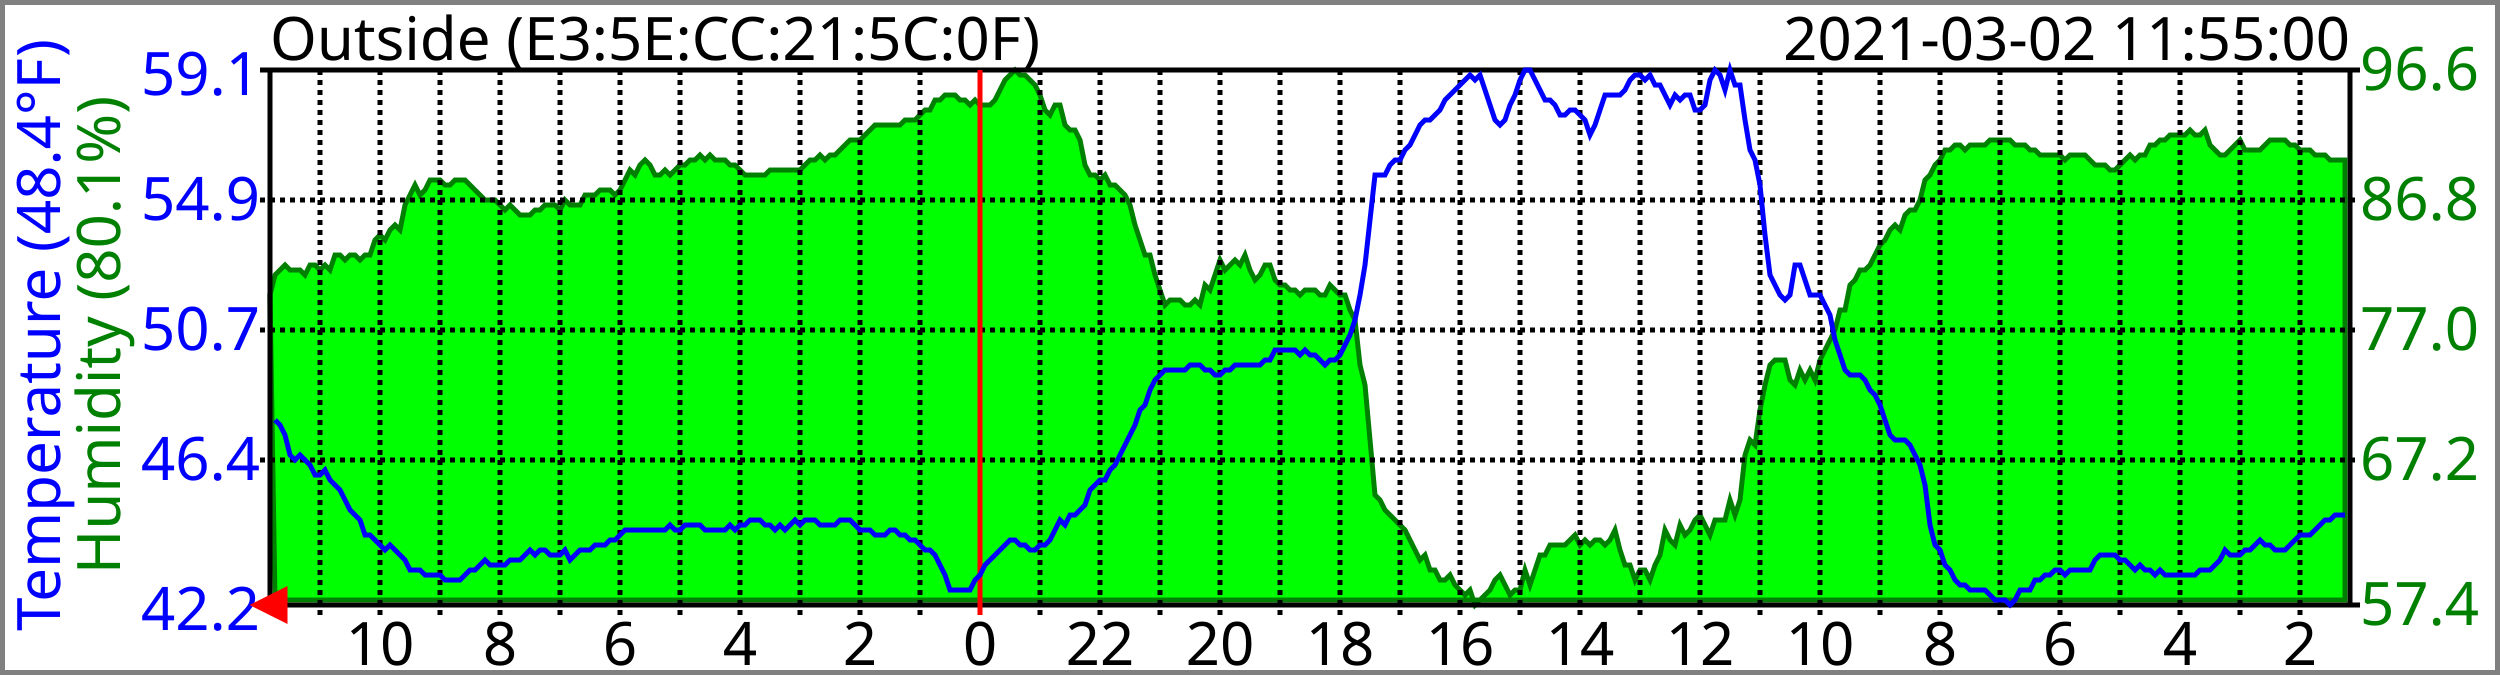
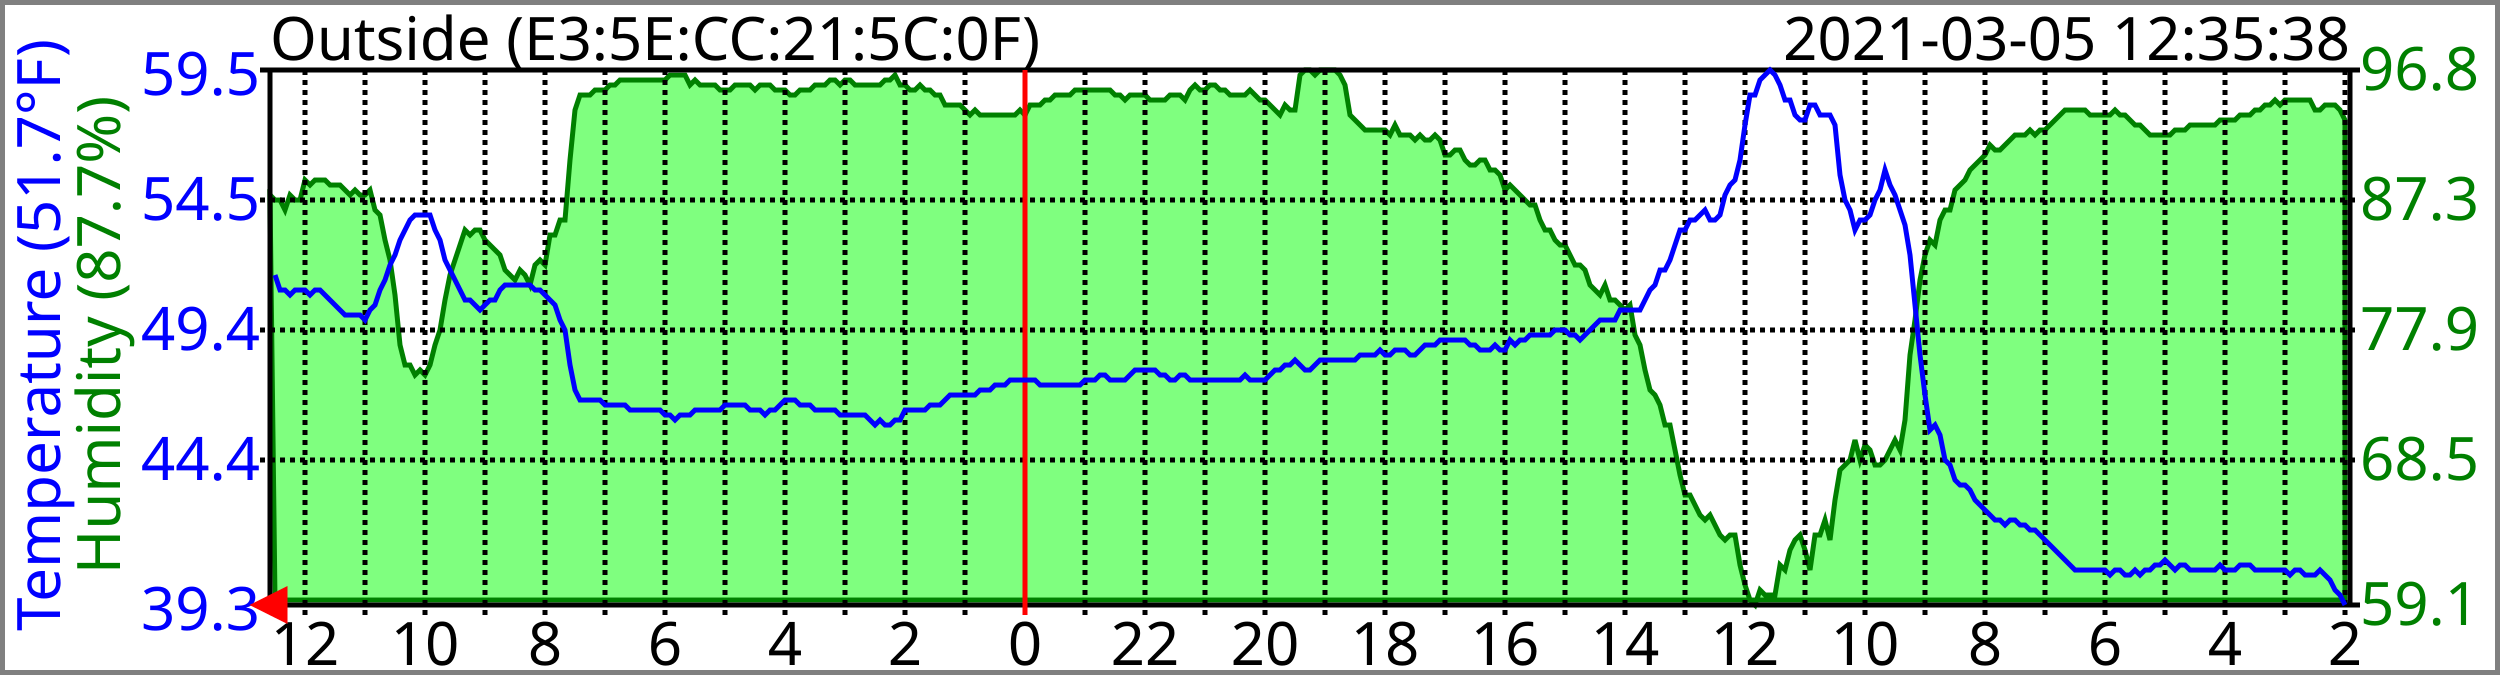
<svg xmlns="http://www.w3.org/2000/svg" width="500" height="135">
  <style>
- 		text {
- 			font-family: sans-serif;
- 			font-size: 12px;
- 		}
- 		line {
- 			stroke: black;
- 		}
- 	</style>
-   <rect width="500" height="135" stroke="grey" stroke-width="2" fill-opacity="0" />
+     text { font-family: sans-serif; font-size: 12px; fill: black; }
+     line { stroke: black; }
+     polygon { fill-opacity:0.5; }
+     @media screen and (prefers-color-scheme: dark) {
+     text { fill: grey; }
+     line { stroke: grey; }
+     }
+   </style>
+   <rect style="fill-opacity:0;stroke:grey;stroke-width:2" width="500" height="135" />
  <text x="54" y="12">Outside (E3:5E:CC:21:5C:0F)</text>
-   <text fill="blue" text-anchor="middle" x="12" y="67" transform="rotate(270 12,67)">Temperature (48.4°F)</text>
-   <text fill="green" text-anchor="middle" x="24" y="67" transform="rotate(270 24,67)">Humidity (80.1%)</text>
-   <text text-anchor="end" x="470" y="12">2021-03-02 11:55:00</text>
-   <polygon style="fill:lime;stroke:green" points="55,120 54,59 55,55 56,54 57,53 58,54 59,54 60,54 61,55 62,53 63,53 64,54 65,53 66,54 67,51 68,51 69,52 70,51 71,51 72,52 73,51 74,51 75,48 76,47 77,48 78,46 79,45 80,46 81,41 82,39 83,37 84,39 85,38 86,36 87,36 88,36 89,37 90,37 91,36 92,36 93,36 94,37 95,38 96,39 97,40 98,40 99,40 100,41 101,42 102,41 103,42 104,43 105,43 106,43 107,42 108,42 109,41 110,41 111,41 112,42 113,40 114,41 115,41 116,41 117,39 118,39 119,39 120,38 121,38 122,38 123,39 124,38 125,36 126,34 127,35 128,33 129,32 130,33 131,35 132,35 133,34 134,35 135,34 136,33 137,33 138,32 139,32 140,31 141,32 142,31 143,32 144,32 145,32 146,33 147,33 148,34 149,35 150,35 151,35 152,35 153,35 154,34 155,34 156,34 157,34 158,34 159,34 160,34 161,33 162,32 163,32 164,31 165,32 166,31 167,31 168,30 169,29 170,28 171,28 172,28 173,27 174,26 175,25 176,25 177,25 178,25 179,25 180,25 181,24 182,24 183,24 184,23 185,22 186,22 187,20 188,20 189,19 190,19 191,19 192,20 193,20 194,21 195,20 196,21 197,21 198,21 199,20 200,18 201,16 202,15 203,14 204,15 205,15 206,16 207,17 208,19 209,22 210,23 211,21 212,21 213,25 214,26 215,26 216,28 217,33 218,35 219,35 220,36 221,35 222,37 223,37 224,38 225,39 226,41 227,45 228,48 229,51 230,51 231,55 232,58 233,61 234,60 235,60 236,60 237,61 238,61 239,60 240,61 241,57 242,58 243,55 244,52 245,54 246,53 247,52 248,53 249,51 250,54 251,56 252,55 253,53 254,53 255,56 256,57 257,57 258,58 259,58 260,59 261,58 262,58 263,58 264,59 265,59 266,57 267,58 268,59 269,59 270,62 271,64 272,73 273,77 274,88 275,99 276,100 277,102 278,103 279,104 280,105 281,106 282,108 283,110 284,112 285,111 286,114 287,114 288,116 289,116 290,115 291,117 292,118 293,119 294,118 295,121 296,120 297,119 298,118 299,116 300,115 301,117 302,119 303,118 304,118 305,114 306,117 307,114 308,111 309,111 310,109 311,109 312,109 313,109 314,108 315,107 316,109 317,108 318,109 319,108 320,108 321,109 322,108 323,106 324,110 325,113 326,113 327,116 328,114 329,114 330,116 331,113 332,111 333,106 334,108 335,109 336,105 337,107 338,106 339,104 340,103 341,105 342,107 343,104 344,104 345,104 346,100 347,103 348,100 349,91 350,88 351,89 352,82 353,77 354,73 355,72 356,72 357,72 358,76 359,77 360,74 361,76 362,74 363,76 364,72 365,70 366,68 367,66 368,62 369,62 370,57 371,56 372,54 373,54 374,53 375,51 376,49 377,48 378,46 379,45 380,46 381,43 382,42 383,42 384,40 385,36 386,35 387,33 388,32 389,30 390,30 391,29 392,29 393,30 394,29 395,29 396,29 397,29 398,28 399,28 400,28 401,28 402,28 403,29 404,29 405,29 406,30 407,30 408,31 409,31 410,31 411,31 412,31 413,32 414,31 415,31 416,31 417,31 418,32 419,33 420,33 421,33 422,34 423,34 424,33 425,32 426,31 427,32 428,31 429,31 430,29 431,29 432,28 433,28 434,27 435,27 436,27 437,27 438,26 439,27 440,27 441,26 442,29 443,30 444,31 445,31 446,30 447,29 448,28 449,30 450,30 451,30 452,30 453,29 454,28 455,28 456,28 457,28 458,29 459,29 460,30 461,30 462,30 463,31 464,31 465,31 466,32 467,32 468,32 469,32 469,120" />
+   <text style="text-anchor:end" x="470" y="12">2021-03-05 12:35:38</text>
+   <text style="fill:blue;text-anchor:middle" x="12" y="67" transform="rotate(270 12,67)">Temperature (51.7°F)</text>
+   <text style="fill:green;text-anchor:middle" x="24" y="67" transform="rotate(270 24,67)">Humidity (87.7%)</text>
+   <polygon style="fill:lime;stroke:green" points="55,120 54,39 55,40 56,40 57,42 58,39 59,40 60,40 61,36 62,37 63,36 64,36 65,36 66,37 67,37 68,37 69,38 70,39 71,38 72,39 73,39 74,38 75,42 76,43 77,48 78,52 79,59 80,69 81,73 82,73 83,75 84,74 85,75 86,73 87,69 88,66 89,60 90,55 91,52 92,49 93,46 94,47 95,46 96,46 97,48 98,49 99,50 100,51 101,54 102,55 103,56 104,54 105,55 106,57 107,53 108,52 109,53 110,47 111,47 112,44 113,44 114,32 115,22 116,19 117,19 118,19 119,18 120,18 121,18 122,17 123,17 124,16 125,16 126,16 127,16 128,16 129,16 130,16 131,16 132,16 133,16 134,15 135,15 136,15 137,15 138,17 139,16 140,17 141,17 142,17 143,17 144,18 145,18 146,18 147,17 148,17 149,17 150,17 151,18 152,17 153,17 154,17 155,18 156,18 157,18 158,19 159,19 160,18 161,18 162,18 163,17 164,17 165,17 166,16 167,16 168,17 169,16 170,16 171,17 172,17 173,17 174,17 175,17 176,17 177,16 178,16 179,15 180,17 181,17 182,18 183,18 184,17 185,18 186,18 187,19 188,19 189,21 190,21 191,21 192,21 193,22 194,23 195,22 196,23 197,23 198,23 199,23 200,23 201,23 202,23 203,23 204,22 205,23 206,21 207,21 208,21 209,20 210,20 211,19 212,19 213,19 214,19 215,18 216,18 217,18 218,18 219,18 220,18 221,18 222,18 223,19 224,19 225,20 226,19 227,19 228,19 229,19 230,20 231,20 232,20 233,20 234,19 235,19 236,19 237,20 238,18 239,17 240,18 241,18 242,17 243,17 244,18 245,18 246,19 247,19 248,19 249,19 250,18 251,19 252,20 253,20 254,21 255,22 256,23 257,21 258,22 259,22 260,15 261,14 262,14 263,15 264,14 265,14 266,14 267,14 268,15 269,17 270,23 271,24 272,25 273,26 274,26 275,26 276,26 277,26 278,27 279,25 280,27 281,27 282,27 283,28 284,27 285,28 286,28 287,27 288,28 289,31 290,31 291,30 292,30 293,32 294,33 295,33 296,32 297,32 298,34 299,34 300,35 301,38 302,37 303,38 304,39 305,40 306,41 307,41 308,44 309,46 310,46 311,48 312,49 313,49 314,51 315,53 316,53 317,54 318,57 319,58 320,59 321,57 322,60 323,60 324,61 325,62 326,61 327,67 328,69 329,74 330,78 331,79 332,81 333,85 334,85 335,90 336,95 337,99 338,99 339,101 340,103 341,104 342,103 343,105 344,107 345,108 346,107 347,107 348,113 349,117 350,120 351,121 352,118 353,119 354,119 355,119 356,113 357,114 358,110 359,108 360,107 361,110 362,114 363,107 364,107 365,104 366,108 367,100 368,94 369,93 370,92 371,88 372,92 373,89 374,90 375,93 376,93 377,92 378,90 379,88 380,90 381,84 382,71 383,64 384,56 385,51 386,48 387,49 388,44 389,42 390,42 391,38 392,37 393,36 394,34 395,33 396,32 397,31 398,29 399,30 400,30 401,29 402,28 403,27 404,27 405,27 406,26 407,27 408,26 409,26 410,25 411,24 412,23 413,22 414,22 415,22 416,22 417,22 418,23 419,23 420,23 421,23 422,23 423,22 424,23 425,23 426,24 427,25 428,25 429,26 430,27 431,27 432,27 433,27 434,27 435,26 436,26 437,26 438,25 439,25 440,25 441,25 442,25 443,25 444,24 445,24 446,24 447,24 448,23 449,23 450,23 451,22 452,22 453,21 454,21 455,20 456,21 457,20 458,20 459,20 460,20 461,20 462,20 463,22 464,22 465,21 466,21 467,21 468,22 469,24 469,120" />
  <line x1="52" y1="14" x2="472" y2="14" />
-   <text fill="blue" text-anchor="end" x="52" y="19">59.1</text>
-   <text fill="green" x="472" y="18">96.6</text>
+   <text style="fill:blue;text-anchor:end" x="52" y="19">59.5</text>
+   <text style="fill:green" x="472" y="18">96.8</text>
  <line x1="52" y1="121" x2="472" y2="121" />
-   <text fill="blue" text-anchor="end" x="52" y="126">42.2</text>
-   <text fill="green" x="472" y="125">57.4</text>
+   <text style="fill:blue;text-anchor:end" x="52" y="126">39.3</text>
+   <text style="fill:green" x="472" y="125">59.1</text>
  <line x1="54" y1="14" x2="54" y2="121" />
  <line x1="470" y1="14" x2="470" y2="121" />
-   <line x1="52" y1="40" x2="472" y2="40" stroke-dasharray="1,1" />
-   <text fill="blue" text-anchor="end" x="52" y="44">54.9</text>
-   <text fill="green" x="472" y="44">86.8</text>
-   <line x1="52" y1="66" x2="472" y2="66" stroke-dasharray="1,1" />
-   <text fill="blue" text-anchor="end" x="52" y="70">50.7</text>
-   <text fill="green" x="472" y="70">77.0</text>
-   <line x1="52" y1="92" x2="472" y2="92" stroke-dasharray="1,1" />
-   <text fill="blue" text-anchor="end" x="52" y="96">46.4</text>
-   <text fill="green" x="472" y="96">67.2</text>
-   <line stroke-dasharray="1,1" x1="64" y1="14" x2="64" y2="123" />
-   <line stroke-dasharray="1,1" x1="76" y1="14" x2="76" y2="123" />
-   <text text-anchor="middle" x="76" y="133">10</text>
-   <line stroke-dasharray="1,1" x1="88" y1="14" x2="88" y2="123" />
-   <line stroke-dasharray="1,1" x1="100" y1="14" x2="100" y2="123" />
-   <text text-anchor="middle" x="100" y="133">8</text>
-   <line stroke-dasharray="1,1" x1="112" y1="14" x2="112" y2="123" />
-   <line stroke-dasharray="1,1" x1="124" y1="14" x2="124" y2="123" />
-   <text text-anchor="middle" x="124" y="133">6</text>
-   <line stroke-dasharray="1,1" x1="136" y1="14" x2="136" y2="123" />
-   <line stroke-dasharray="1,1" x1="148" y1="14" x2="148" y2="123" />
-   <text text-anchor="middle" x="148" y="133">4</text>
-   <line stroke-dasharray="1,1" x1="160" y1="14" x2="160" y2="123" />
-   <line stroke-dasharray="1,1" x1="172" y1="14" x2="172" y2="123" />
-   <text text-anchor="middle" x="172" y="133">2</text>
-   <line stroke-dasharray="1,1" x1="184" y1="14" x2="184" y2="123" />
-   <line style="stroke:red" x1="196" y1="14" x2="196" y2="123" />
-   <text text-anchor="middle" x="196" y="133">0</text>
-   <line stroke-dasharray="1,1" x1="208" y1="14" x2="208" y2="123" />
-   <line stroke-dasharray="1,1" x1="220" y1="14" x2="220" y2="123" />
-   <text text-anchor="middle" x="220" y="133">22</text>
-   <line stroke-dasharray="1,1" x1="232" y1="14" x2="232" y2="123" />
-   <line stroke-dasharray="1,1" x1="244" y1="14" x2="244" y2="123" />
-   <text text-anchor="middle" x="244" y="133">20</text>
-   <line stroke-dasharray="1,1" x1="256" y1="14" x2="256" y2="123" />
-   <line stroke-dasharray="1,1" x1="268" y1="14" x2="268" y2="123" />
-   <text text-anchor="middle" x="268" y="133">18</text>
-   <line stroke-dasharray="1,1" x1="280" y1="14" x2="280" y2="123" />
-   <line stroke-dasharray="1,1" x1="292" y1="14" x2="292" y2="123" />
-   <text text-anchor="middle" x="292" y="133">16</text>
-   <line stroke-dasharray="1,1" x1="304" y1="14" x2="304" y2="123" />
-   <line stroke-dasharray="1,1" x1="316" y1="14" x2="316" y2="123" />
-   <text text-anchor="middle" x="316" y="133">14</text>
-   <line stroke-dasharray="1,1" x1="328" y1="14" x2="328" y2="123" />
-   <line stroke-dasharray="1,1" x1="340" y1="14" x2="340" y2="123" />
-   <text text-anchor="middle" x="340" y="133">12</text>
-   <line stroke-dasharray="1,1" x1="352" y1="14" x2="352" y2="123" />
-   <line stroke-dasharray="1,1" x1="364" y1="14" x2="364" y2="123" />
-   <text text-anchor="middle" x="364" y="133">10</text>
-   <line stroke-dasharray="1,1" x1="376" y1="14" x2="376" y2="123" />
-   <line stroke-dasharray="1,1" x1="388" y1="14" x2="388" y2="123" />
-   <text text-anchor="middle" x="388" y="133">8</text>
-   <line stroke-dasharray="1,1" x1="400" y1="14" x2="400" y2="123" />
-   <line stroke-dasharray="1,1" x1="412" y1="14" x2="412" y2="123" />
-   <text text-anchor="middle" x="412" y="133">6</text>
-   <line stroke-dasharray="1,1" x1="424" y1="14" x2="424" y2="123" />
-   <line stroke-dasharray="1,1" x1="436" y1="14" x2="436" y2="123" />
-   <text text-anchor="middle" x="436" y="133">4</text>
-   <line stroke-dasharray="1,1" x1="448" y1="14" x2="448" y2="123" />
-   <line stroke-dasharray="1,1" x1="460" y1="14" x2="460" y2="123" />
-   <text text-anchor="middle" x="460" y="133">2</text>
-   <polygon stroke="red" fill="red" points="51,121 57,118 57,124" />
-   <polyline style="fill:none;stroke:blue" points="55,84 56,85 57,87 58,91 59,92 60,91 61,92 62,93 63,95 64,95 65,94 66,96 67,97 68,98 69,100 70,102 71,103 72,104 73,107 74,107 75,108 76,109 77,110 78,109 79,110 80,111 81,112 82,114 83,114 84,114 85,115 86,115 87,115 88,115 89,116 90,116 91,116 92,116 93,115 94,114 95,114 96,113 97,112 98,113 99,113 100,113 101,113 102,112 103,112 104,112 105,111 106,110 107,111 108,110 109,110 110,111 111,111 112,111 113,110 114,112 115,111 116,110 117,110 118,110 119,109 120,109 121,109 122,108 123,108 124,107 125,106 126,106 127,106 128,106 129,106 130,106 131,106 132,106 133,106 134,105 135,106 136,106 137,105 138,105 139,105 140,105 141,106 142,106 143,106 144,106 145,106 146,105 147,106 148,105 149,105 150,104 151,104 152,104 153,105 154,105 155,106 156,105 157,106 158,105 159,104 160,105 161,104 162,104 163,104 164,105 165,105 166,105 167,105 168,104 169,104 170,104 171,105 172,106 173,106 174,106 175,107 176,107 177,107 178,106 179,106 180,107 181,107 182,108 183,108 184,109 185,110 186,110 187,111 188,113 189,115 190,118 191,118 192,118 193,118 194,118 195,116 196,115 197,113 198,112 199,111 200,110 201,109 202,108 203,108 204,109 205,109 206,110 207,110 208,109 209,109 210,108 211,106 212,104 213,105 214,103 215,103 216,102 217,101 218,98 219,97 220,96 221,96 222,94 223,93 224,91 225,89 226,87 227,85 228,82 229,81 230,78 231,76 232,75 233,74 234,74 235,74 236,74 237,74 238,73 239,73 240,73 241,74 242,74 243,75 244,75 245,74 246,74 247,73 248,73 249,73 250,73 251,73 252,73 253,72 254,72 255,70 256,70 257,70 258,70 259,70 260,71 261,70 262,71 263,71 264,72 265,73 266,72 267,72 268,71 269,69 270,67 271,64 272,59 273,53 274,44 275,35 276,35 277,35 278,33 279,32 280,32 281,30 282,29 283,27 284,25 285,24 286,24 287,23 288,22 289,20 290,19 291,18 292,17 293,16 294,15 295,16 296,15 297,18 298,21 299,24 300,25 301,24 302,21 303,19 304,16 305,14 306,14 307,16 308,18 309,20 310,20 311,21 312,23 313,23 314,22 315,22 316,23 317,24 318,27 319,25 320,22 321,19 322,19 323,19 324,19 325,18 326,16 327,15 328,15 329,16 330,15 331,17 332,17 333,19 334,21 335,19 336,20 337,19 338,19 339,22 340,22 341,21 342,16 343,14 344,15 345,18 346,14 347,17 348,17 349,24 350,30 351,32 352,37 353,47 354,55 355,57 356,59 357,60 358,59 359,53 360,53 361,56 362,59 363,59 364,59 365,61 366,63 367,68 368,71 369,74 370,75 371,75 372,75 373,76 374,78 375,79 376,81 377,84 378,87 379,88 380,88 381,88 382,89 383,91 384,93 385,97 386,105 387,109 388,110 389,113 390,114 391,116 392,117 393,117 394,118 395,118 396,118 397,118 398,119 399,120 400,120 401,120 402,121 403,120 404,118 405,118 406,118 407,116 408,116 409,115 410,115 411,114 412,114 413,115 414,114 415,114 416,114 417,114 418,114 419,112 420,111 421,111 422,111 423,111 424,112 425,112 426,113 427,114 428,113 429,114 430,114 431,115 432,114 433,115 434,115 435,115 436,115 437,115 438,115 439,115 440,114 441,114 442,114 443,113 444,112 445,110 446,111 447,111 448,111 449,110 450,110 451,109 452,108 453,109 454,109 455,110 456,110 457,110 458,109 459,108 460,107 461,107 462,107 463,106 464,105 465,104 466,104 467,103 468,103 469,103 " />
+   <line style="stroke-dasharray:1" x1="52" y1="40" x2="472" y2="40" />
+   <text style="fill:blue;text-anchor:end" x="52" y="44">54.5</text>
+   <text style="fill:green" x="472" y="44">87.3</text>
+   <line style="stroke-dasharray:1" x1="52" y1="66" x2="472" y2="66" />
+   <text style="fill:blue;text-anchor:end" x="52" y="70">49.4</text>
+   <text style="fill:green" x="472" y="70">77.9</text>
+   <line style="stroke-dasharray:1" x1="52" y1="92" x2="472" y2="92" />
+   <text style="fill:blue;text-anchor:end" x="52" y="96">44.4</text>
+   <text style="fill:green" x="472" y="96">68.5</text>
+   <line style="stroke-dasharray:1" x1="61" y1="14" x2="61" y2="123" />
+   <text style="text-anchor:middle" x="61" y="133">12</text>
+   <line style="stroke-dasharray:1" x1="73" y1="14" x2="73" y2="123" />
+   <line style="stroke-dasharray:1" x1="85" y1="14" x2="85" y2="123" />
+   <text style="text-anchor:middle" x="85" y="133">10</text>
+   <line style="stroke-dasharray:1" x1="97" y1="14" x2="97" y2="123" />
+   <line style="stroke-dasharray:1" x1="109" y1="14" x2="109" y2="123" />
+   <text style="text-anchor:middle" x="109" y="133">8</text>
+   <line style="stroke-dasharray:1" x1="121" y1="14" x2="121" y2="123" />
+   <line style="stroke-dasharray:1" x1="133" y1="14" x2="133" y2="123" />
+   <text style="text-anchor:middle" x="133" y="133">6</text>
+   <line style="stroke-dasharray:1" x1="145" y1="14" x2="145" y2="123" />
+   <line style="stroke-dasharray:1" x1="157" y1="14" x2="157" y2="123" />
+   <text style="text-anchor:middle" x="157" y="133">4</text>
+   <line style="stroke-dasharray:1" x1="169" y1="14" x2="169" y2="123" />
+   <line style="stroke-dasharray:1" x1="181" y1="14" x2="181" y2="123" />
+   <text style="text-anchor:middle" x="181" y="133">2</text>
+   <line style="stroke-dasharray:1" x1="193" y1="14" x2="193" y2="123" />
+   <line style="stroke:red" x1="205" y1="14" x2="205" y2="123" />
+   <text style="text-anchor:middle" x="205" y="133">0</text>
+   <line style="stroke-dasharray:1" x1="217" y1="14" x2="217" y2="123" />
+   <line style="stroke-dasharray:1" x1="229" y1="14" x2="229" y2="123" />
+   <text style="text-anchor:middle" x="229" y="133">22</text>
+   <line style="stroke-dasharray:1" x1="241" y1="14" x2="241" y2="123" />
+   <line style="stroke-dasharray:1" x1="253" y1="14" x2="253" y2="123" />
+   <text style="text-anchor:middle" x="253" y="133">20</text>
+   <line style="stroke-dasharray:1" x1="265" y1="14" x2="265" y2="123" />
+   <line style="stroke-dasharray:1" x1="277" y1="14" x2="277" y2="123" />
+   <text style="text-anchor:middle" x="277" y="133">18</text>
+   <line style="stroke-dasharray:1" x1="289" y1="14" x2="289" y2="123" />
+   <line style="stroke-dasharray:1" x1="301" y1="14" x2="301" y2="123" />
+   <text style="text-anchor:middle" x="301" y="133">16</text>
+   <line style="stroke-dasharray:1" x1="313" y1="14" x2="313" y2="123" />
+   <line style="stroke-dasharray:1" x1="325" y1="14" x2="325" y2="123" />
+   <text style="text-anchor:middle" x="325" y="133">14</text>
+   <line style="stroke-dasharray:1" x1="337" y1="14" x2="337" y2="123" />
+   <line style="stroke-dasharray:1" x1="349" y1="14" x2="349" y2="123" />
+   <text style="text-anchor:middle" x="349" y="133">12</text>
+   <line style="stroke-dasharray:1" x1="361" y1="14" x2="361" y2="123" />
+   <line style="stroke-dasharray:1" x1="373" y1="14" x2="373" y2="123" />
+   <text style="text-anchor:middle" x="373" y="133">10</text>
+   <line style="stroke-dasharray:1" x1="385" y1="14" x2="385" y2="123" />
+   <line style="stroke-dasharray:1" x1="397" y1="14" x2="397" y2="123" />
+   <text style="text-anchor:middle" x="397" y="133">8</text>
+   <line style="stroke-dasharray:1" x1="409" y1="14" x2="409" y2="123" />
+   <line style="stroke-dasharray:1" x1="421" y1="14" x2="421" y2="123" />
+   <text style="text-anchor:middle" x="421" y="133">6</text>
+   <line style="stroke-dasharray:1" x1="433" y1="14" x2="433" y2="123" />
+   <line style="stroke-dasharray:1" x1="445" y1="14" x2="445" y2="123" />
+   <text style="text-anchor:middle" x="445" y="133">4</text>
+   <line style="stroke-dasharray:1" x1="457" y1="14" x2="457" y2="123" />
+   <line style="stroke-dasharray:1" x1="469" y1="14" x2="469" y2="123" />
+   <text style="text-anchor:middle" x="469" y="133">2</text>
+   <polygon style="fill:red;stroke:red;fill-opacity:1;" points="51,121 57,118 57,124" />
+   <polyline style="fill:none;stroke:blue" points="55,55 56,58 57,58 58,59 59,58 60,58 61,58 62,59 63,58 64,58 65,59 66,60 67,61 68,62 69,63 70,63 71,63 72,63 73,64 74,62 75,61 76,58 77,56 78,53 79,51 80,48 81,46 82,44 83,43 84,43 85,43 86,43 87,46 88,48 89,52 90,54 91,56 92,58 93,60 94,60 95,61 96,62 97,61 98,60 99,60 100,58 101,57 102,57 103,57 104,57 105,57 106,57 107,58 108,58 109,59 110,60 111,61 112,64 113,66 114,73 115,78 116,80 117,80 118,80 119,80 120,80 121,81 122,81 123,81 124,81 125,81 126,82 127,82 128,82 129,82 130,82 131,82 132,82 133,83 134,83 135,84 136,83 137,83 138,83 139,82 140,82 141,82 142,82 143,82 144,82 145,81 146,81 147,81 148,81 149,81 150,82 151,82 152,82 153,83 154,82 155,82 156,81 157,80 158,80 159,80 160,81 161,81 162,81 163,82 164,82 165,82 166,82 167,82 168,83 169,83 170,83 171,83 172,83 173,83 174,84 175,85 176,84 177,85 178,85 179,84 180,84 181,82 182,82 183,82 184,82 185,82 186,81 187,81 188,81 189,80 190,79 191,79 192,79 193,79 194,79 195,79 196,78 197,78 198,78 199,77 200,77 201,77 202,76 203,76 204,76 205,76 206,76 207,76 208,77 209,77 210,77 211,77 212,77 213,77 214,77 215,77 216,77 217,76 218,76 219,76 220,75 221,75 222,76 223,76 224,76 225,76 226,75 227,74 228,74 229,74 230,74 231,74 232,75 233,75 234,76 235,76 236,75 237,75 238,76 239,76 240,76 241,76 242,76 243,76 244,76 245,76 246,76 247,76 248,76 249,75 250,76 251,76 252,76 253,76 254,75 255,74 256,74 257,73 258,73 259,72 260,73 261,74 262,74 263,73 264,72 265,72 266,72 267,72 268,72 269,72 270,72 271,72 272,71 273,71 274,71 275,71 276,70 277,71 278,71 279,70 280,70 281,70 282,71 283,71 284,70 285,69 286,69 287,69 288,68 289,68 290,68 291,68 292,68 293,68 294,69 295,69 296,70 297,70 298,70 299,69 300,70 301,70 302,68 303,69 304,68 305,68 306,67 307,67 308,67 309,67 310,67 311,66 312,66 313,66 314,67 315,67 316,68 317,67 318,66 319,65 320,64 321,64 322,64 323,64 324,62 325,62 326,62 327,62 328,62 329,60 330,58 331,57 332,54 333,54 334,52 335,49 336,46 337,46 338,44 339,44 340,43 341,42 342,44 343,44 344,43 345,39 346,37 347,36 348,32 349,25 350,19 351,19 352,16 353,15 354,14 355,15 356,17 357,20 358,20 359,23 360,24 361,24 362,21 363,21 364,23 365,23 366,23 367,25 368,35 369,40 370,42 371,46 372,44 373,44 374,43 375,40 376,38 377,34 378,37 379,39 380,42 381,45 382,51 383,61 384,71 385,79 386,86 387,85 388,87 389,92 390,93 391,96 392,97 393,97 394,98 395,100 396,101 397,102 398,103 399,104 400,104 401,105 402,104 403,104 404,105 405,105 406,106 407,106 408,107 409,108 410,109 411,110 412,111 413,112 414,113 415,114 416,114 417,114 418,114 419,114 420,114 421,114 422,115 423,114 424,114 425,115 426,115 427,114 428,115 429,114 430,114 431,113 432,113 433,112 434,113 435,114 436,113 437,113 438,114 439,114 440,114 441,114 442,114 443,114 444,113 445,114 446,114 447,114 448,113 449,113 450,113 451,114 452,114 453,114 454,114 455,114 456,114 457,114 458,115 459,114 460,114 461,115 462,115 463,115 464,114 465,115 466,116 467,118 468,119 469,121 " />
</svg>
